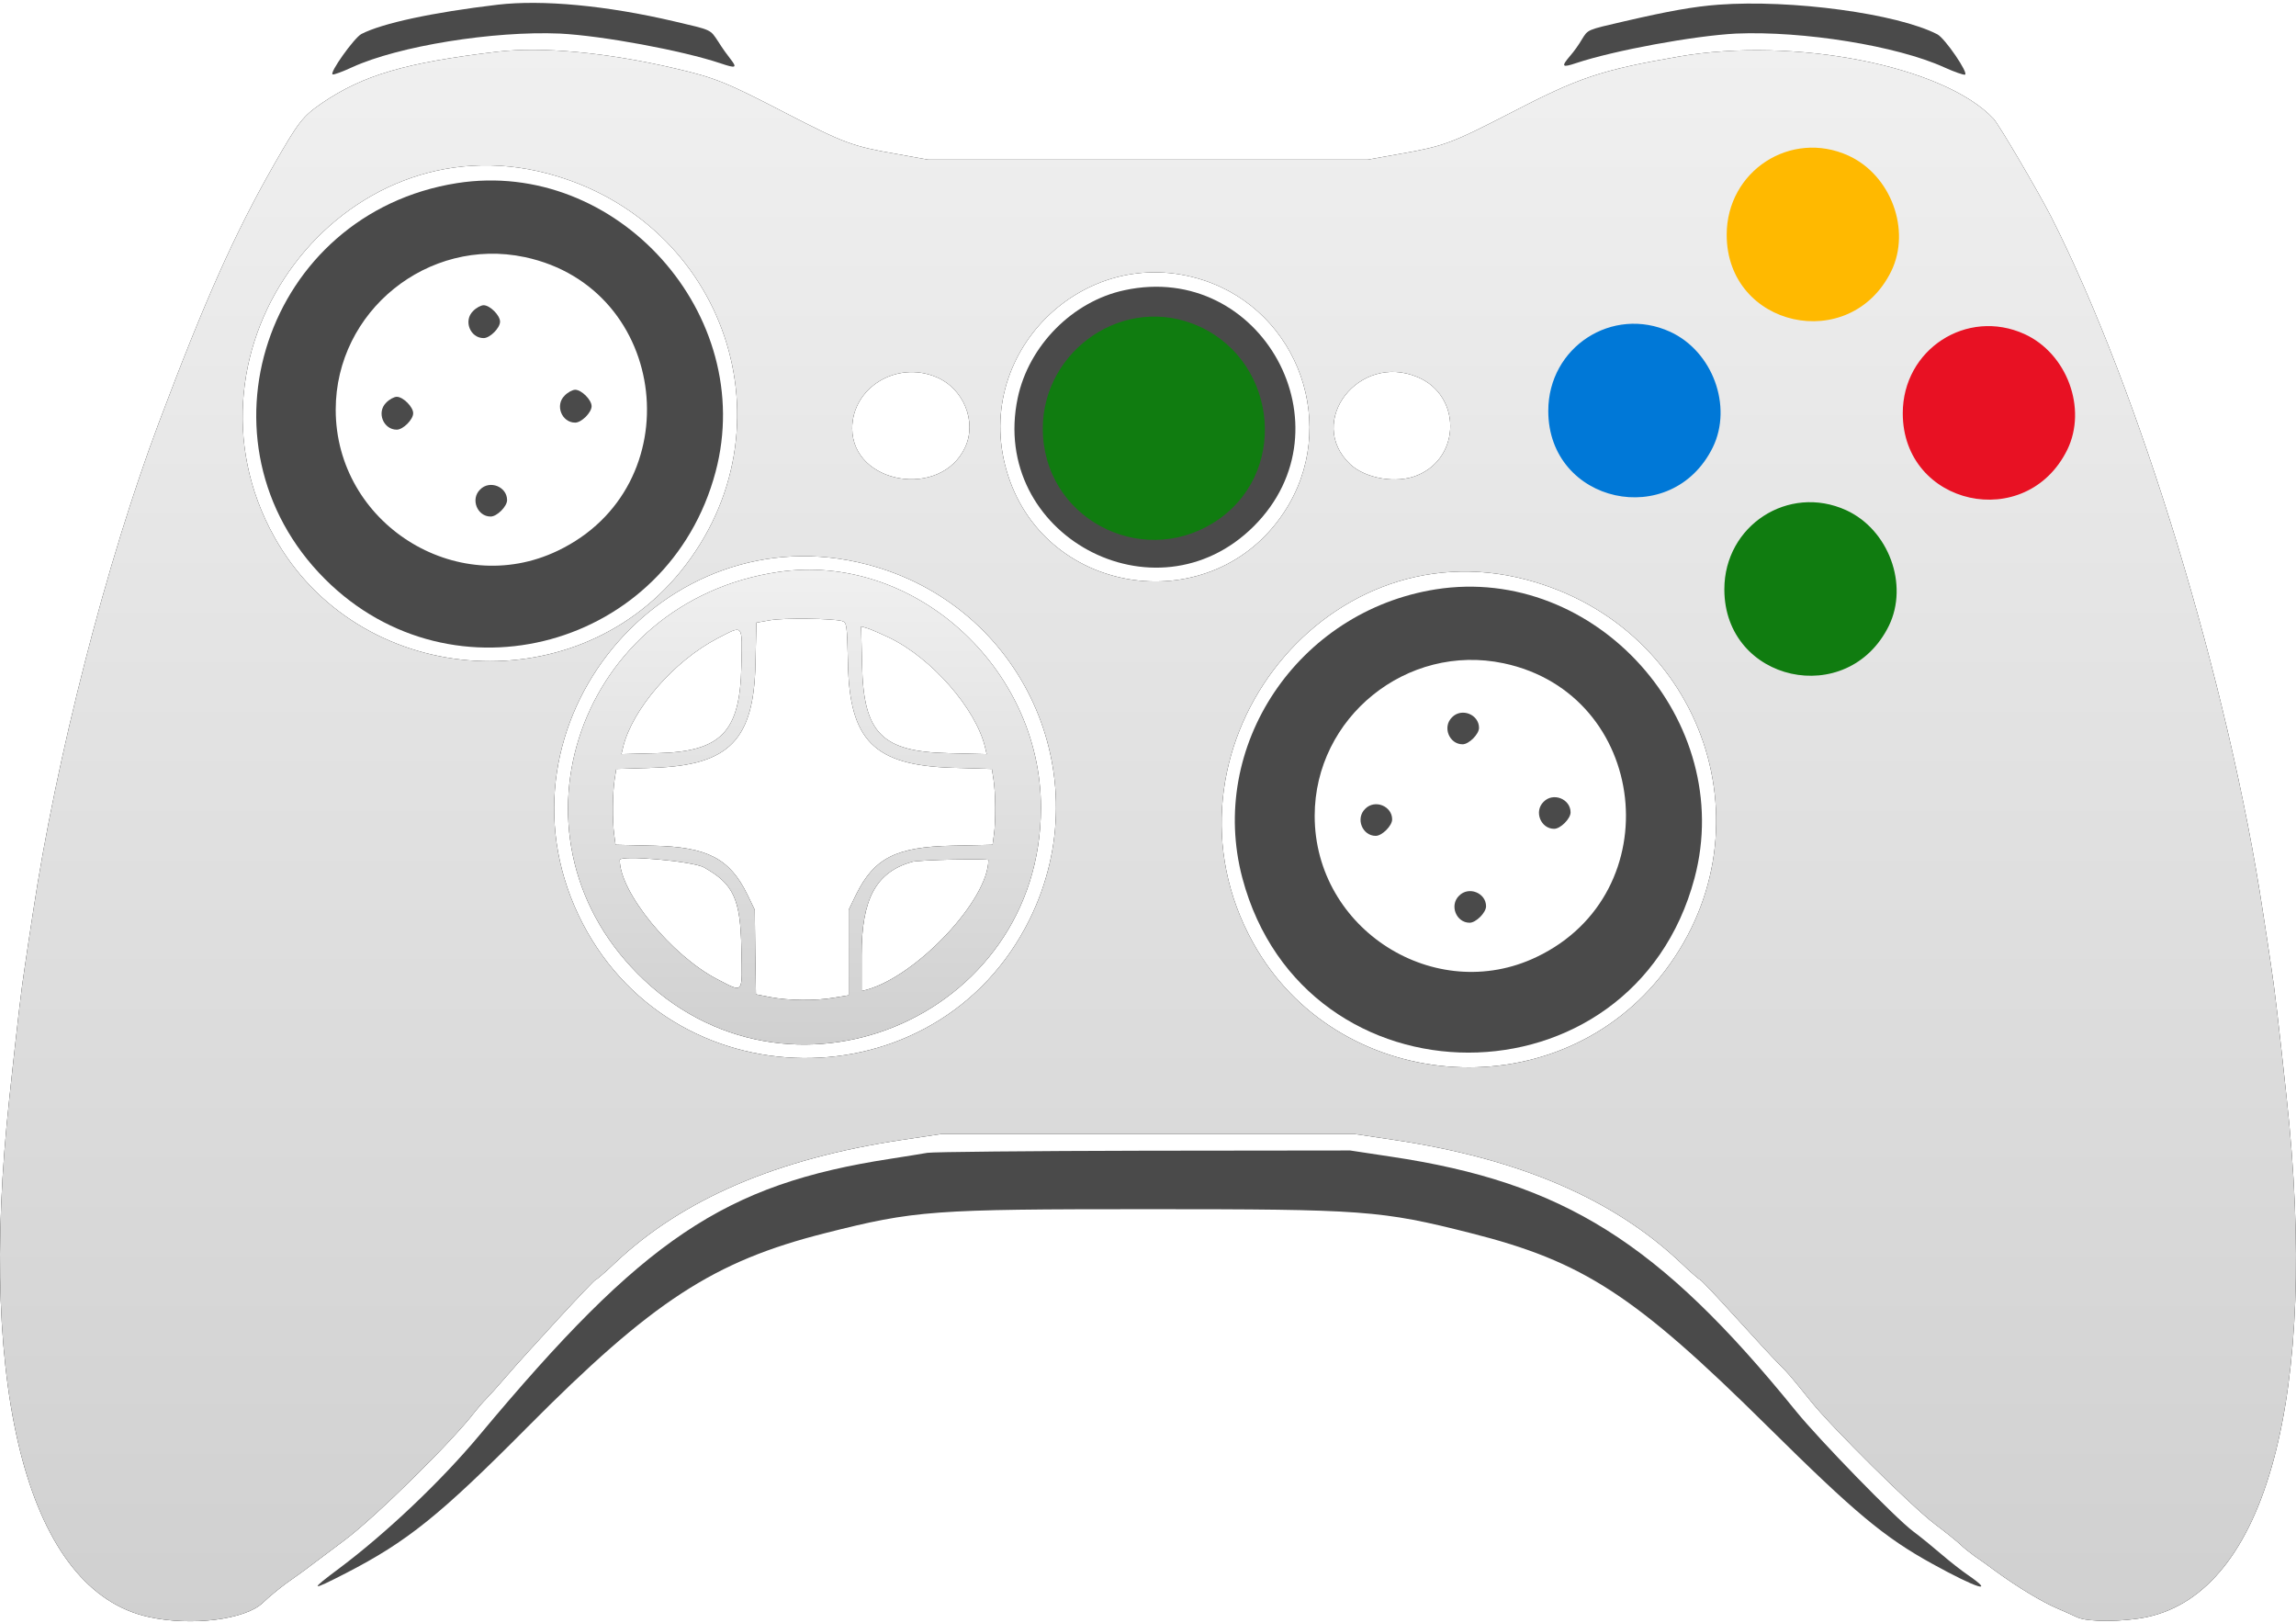
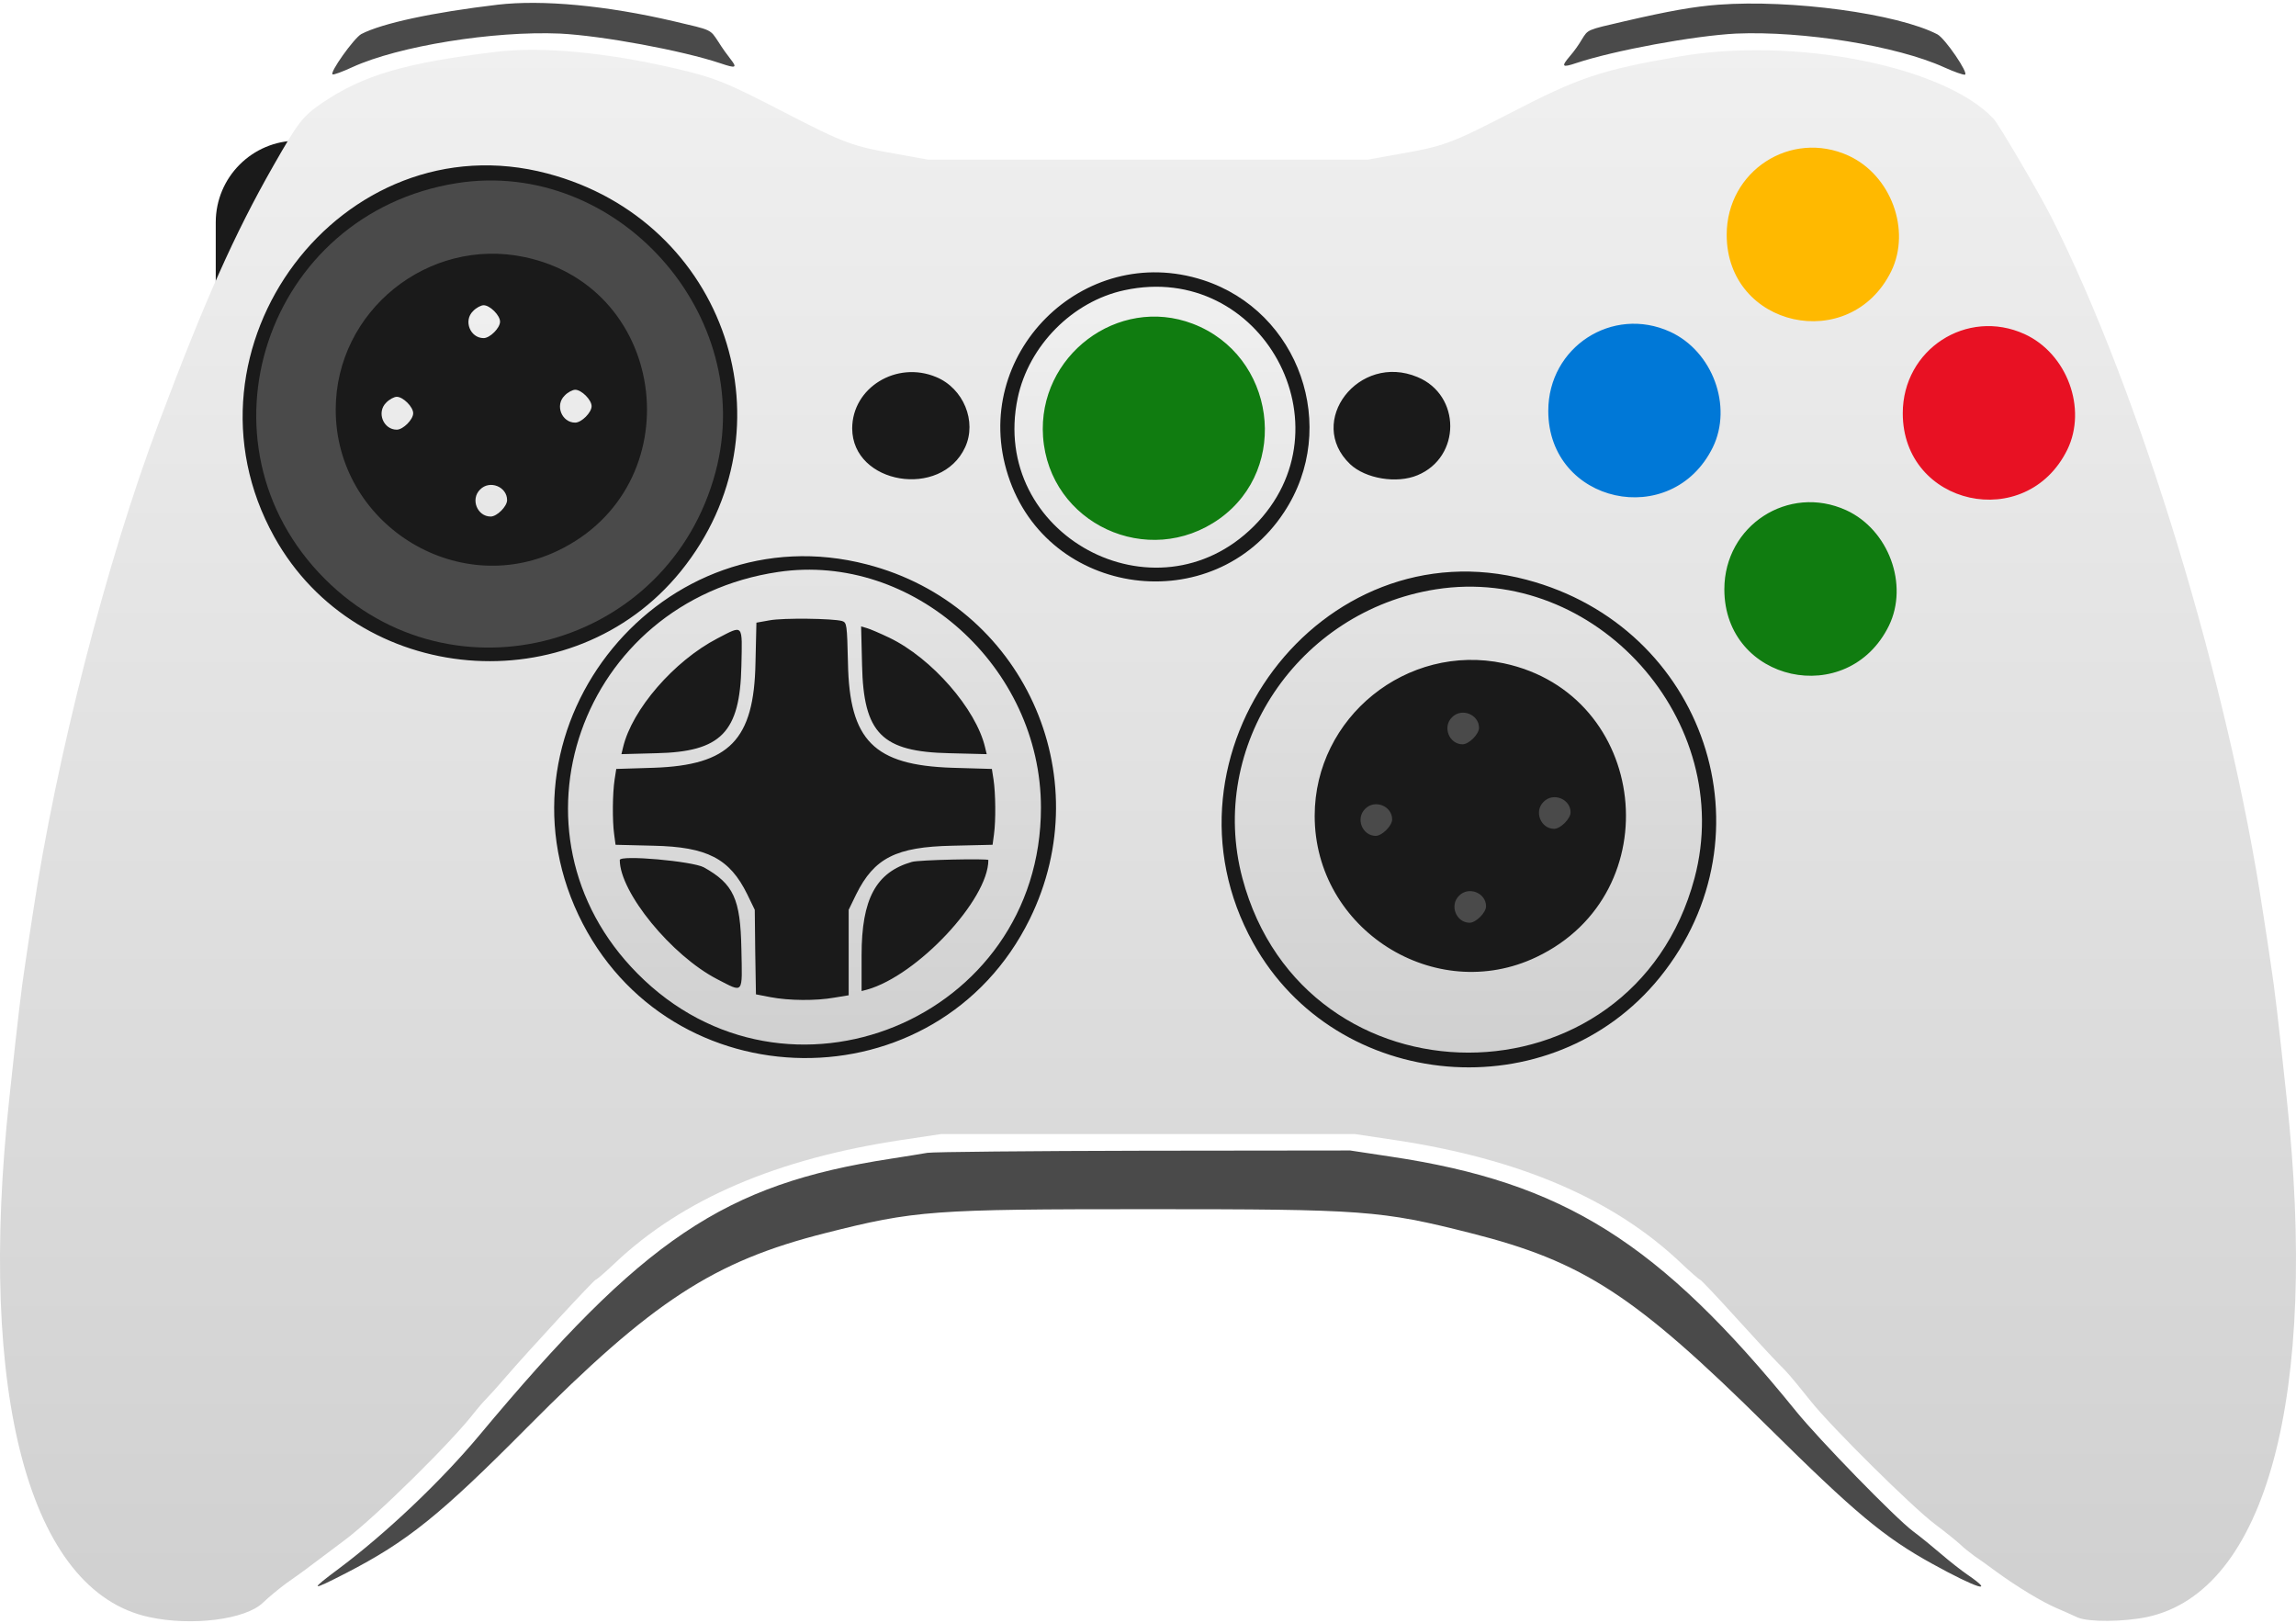
<svg xmlns="http://www.w3.org/2000/svg" width="1304" height="921.333" viewBox="0 0 978 691">
  <defs>
-     <linearGradient id="b" x1="0" x2="0" y1="0" y2="1">
+     <linearGradient id="a" x1="0" x2="0" y1="0" y2="1">
      <stop offset="0%" stop-color="#f0f0f0" />
      <stop offset="100%" stop-color="#d0d0d0" />
    </linearGradient>
-     <clipPath id="a">
-       <path d="M212 2c-27.8 3.3-49.2 7.9-58.1 12.5-3.1 1.7-13.8 16.7-12.2 17.2.5.2 4.3-1.2 8.4-3.1 19.5-9 59.9-15.5 88.4-14.3 18 .9 52.1 7.2 68.5 12.7 6.5 2.2 7.1 1.9 4.2-1.8-1.2-1.5-3.6-4.8-5.2-7.4-3.6-5.4-2.6-4.9-18.8-8.7-29-6.8-56.3-9.3-75.2-7.1" />
-       <path d="M732 2c-10.6.8-21.2 2.7-40.2 7.1-16 3.7-15.3 3.4-18 7.7-1.2 2.1-3.4 5.2-5 7-3.9 4.6-3.5 5.1 2.5 3.1 16.1-5.4 50.4-11.7 68.2-12.6 28.6-1.2 68.6 5.2 88.6 14.4 4.3 1.9 8.3 3.3 8.9 3.1 1.7-.5-8.5-15.5-11.8-17.2C808.1 5.8 763.2-.3 732 2" />
-       <path d="M212 22c-39.4 4.7-57.4 10-75 22-8.1 5.6-9.9 7.9-20.5 26.5-16.6 29.1-29.2 57.3-48.9 109.7C45.3 239.4 23.9 322.9 14 389c-1.1 6.9-2.6 17-3.4 22.5-1.4 9.1-5.1 41.1-7.6 66-10.9 108.9 7.7 188.2 48.8 207.6 17.4 8.1 50.6 6.8 60.2-2.5 2.5-2.4 7-6.1 10-8.3 3-2.1 7.8-5.5 10.5-7.6 2.8-2.1 9.1-6.8 14-10.5 13.1-9.7 46.2-42.3 55.8-54.9 1.2-1.5 3.3-4 4.7-5.4s5-5.4 8-8.9c9.8-11.4 38.1-42 38.8-42 .4 0 4.1-3.2 8.2-7.1 28.9-27.3 68.7-44.4 122.2-52.4l16.7-2.5h176.2l16.7 2.5c53.5 8 93.3 25.1 122.2 52.4 4.1 3.9 7.8 7.1 8.1 7.1.4 0 7.1 7.1 14.9 15.7 7.9 8.7 16.1 17.6 18.4 19.9 4.4 4.4 5 5.1 14.1 16.4 9 11.2 42.8 44.6 52.5 52 4.7 3.5 9.6 7.5 11 8.8 1.4 1.4 4.1 3.5 6 4.9 1.9 1.3 6.2 4.3 9.5 6.8 8.8 6.4 19.2 12.7 25.5 15.4 3 1.3 7.1 3.1 9 4 4.5 2 19.6 1.9 29.6-.2 49.3-10.5 72.4-91.2 60.4-211.2-2.5-24.9-6.2-56.9-7.6-66-.8-5.5-2.3-15.6-3.4-22.5-14.6-97.4-52.5-222.1-90.3-296.7-5.8-11.3-22.1-39-24.5-41.7-21.1-22.5-84.9-35.1-134.2-26.5-33.3 5.8-42.4 8.9-71.4 23.9-25.2 13-28.7 14.3-47.1 17.5L582.6 68H395.4l-13.9-2.5c-18.4-3.2-21.9-4.5-47.1-17.5-24.9-12.9-29.7-14.9-47-18.9-29.2-6.8-56.5-9.3-75.4-7.1" />
-       <path d="M395 491c-2.5.4-9.4 1.6-15.5 2.5-64.1 9.9-103.4 33.6-154.6 93.5-8.6 10.1-18.2 21.2-28.7 33.3-14.1 16.3-33 33.7-51.6 47.6-13 9.7-12.6 10 2.8 2.1 26-13.4 40-24.6 77.1-62 53.5-53.9 79.5-70.8 127-82.8 38.3-9.7 45.4-10.2 137.5-10.2s99.2.5 137.5 10.2c47.9 12.1 69.9 26.4 126.5 82.4 37.1 36.7 49.5 47.1 70 58.4 19 10.5 27.5 13.2 15.1 4.7-2.5-1.7-7.5-5.6-11.1-8.7s-9-7.5-12.1-9.8c-7.5-5.6-40.1-39.1-49.9-51.2-58.4-72-98.9-97.4-172.7-108.4l-17.2-2.6-87.8.1c-48.3.1-89.8.5-92.3.9" />
-     </clipPath>
  </defs>
-   <path fill="#0a0a0a" d="M212 22c-39.4 4.7-57.4 10-75 22-8.1 5.6-9.9 7.9-20.5 26.5-16.6 29.1-29.2 57.3-48.9 109.7C45.3 239.4 23.9 322.9 14 389c-1.1 6.9-2.6 17-3.4 22.5-1.4 8.9-3.1 23.2-6.6 56-13.8 126.8 8.6 210.2 59.4 221.2 18.2 4 41.2 1.1 48.6-6.1 2.5-2.4 7-6.1 10-8.3 3-2.1 7.8-5.5 10.5-7.6 2.8-2.1 9.1-6.8 14-10.5 13.1-9.7 46.2-42.3 55.8-54.9 1.2-1.5 3.3-4 4.7-5.4s5-5.4 8-8.9c9.8-11.4 38.1-42 38.8-42 .4 0 4.1-3.2 8.2-7.1 28.8-27.2 68.9-44.4 122.2-52.4l16.7-2.5h176.2l16.7 2.5c53.4 8 93.4 25.1 122.2 52.4 4.1 3.9 7.8 7.1 8.1 7.1.4 0 7.1 7.1 14.9 15.7 7.9 8.7 16.1 17.6 18.4 19.9 4.4 4.4 5 5.1 14.1 16.4 9 11.2 42.8 44.6 52.5 52 4.7 3.5 9.6 7.5 11 8.8 1.4 1.4 4.1 3.5 6 4.9 1.9 1.3 6.2 4.3 9.5 6.8 8.8 6.4 19.2 12.7 25.5 15.4 3 1.3 7.1 3.1 9 4 4.5 2 19.6 1.9 29.6-.2 50.8-10.9 73.2-94.4 59.4-221.2-3.5-32.8-5.2-47.1-6.6-56-.8-5.5-2.3-15.6-3.4-22.5-14.6-97.4-52.5-222.1-90.3-296.7-5.8-11.3-22.1-39-24.5-41.7-21.1-22.5-84.9-35.1-134.2-26.5-33.3 5.8-42.4 8.9-71.4 23.9-25.2 13-28.7 14.3-47.1 17.5L582.6 68H395.4l-13.9-2.5c-18.4-3.2-21.9-4.5-47.1-17.5-24.9-12.9-29.7-14.9-47-18.9-29.2-6.8-56.5-9.3-75.4-7.1m575.4 44.3c18.1 8.3 26.7 31.7 18.2 49.2-17.5 35.6-70.1 24-70.1-15.5 0-27.2 27.3-44.9 51.9-33.7m-554.2 7.6C309.4 94 339.1 182.6 290 243.3c-46.1 56.9-137.8 49.1-173.2-14.7-44.6-80.3 28.8-177.9 116.4-154.7m279.3 45.4c41 13.3 58.3 62.7 34.5 98.8-30.1 45.9-100.8 36.5-117.6-15.6-16.6-51.2 31.9-99.8 83.1-83.2m198.9 22c18.1 8.3 26.7 31.7 18.2 49.2-17.5 35.6-70.1 24-70.1-15.5 0-27.2 27.3-44.9 51.9-33.7m151 1c18.1 8.3 26.7 31.7 18.2 49.2-17.5 35.6-70.1 24-70.1-15.5 0-27.2 27.3-44.9 51.9-33.7m-463.6 18.3c11.6 4.8 17.4 18.9 12.3 29.9-10.2 22.1-48 15.8-48.1-8 0-17.4 18.9-29 35.8-21.9m205 0c18.6 7.7 18.6 34.1 0 41.8-8.8 3.7-22.1 1.5-28.7-4.7-19-18.1 3.7-47.6 28.7-37.1m182.6 56.7c18.1 8.3 26.7 31.7 18.2 49.2-17.5 35.6-70.1 24-70.1-15.5 0-27.2 27.3-44.9 51.9-33.7m-417.1 23.1c66.2 17.1 99.5 89.8 69.3 151.1-39.3 79.7-154 78.6-192.2-1.8-38.4-81.2 36.2-171.9 122.9-149.3m280.9 6.5C726.4 267 756.1 355.6 707 416.3c-46.1 56.9-137.8 49.1-173.2-14.7-44.6-80.3 28.8-177.9 116.4-154.7" />
-   <path fill="#0a0a0a" d="M331.5 243.6c-84.5 12.5-119.2 111.3-60 171 63.4 64.2 171.9 19.6 171.9-70.6 0-60-54.5-108.9-111.9-100.4m27.2 20.9c2 .7 2.1 1.3 2.5 17.9.6 33 11.1 43.5 44.3 44.6l17 .5.7 4.5c.9 5.9 1 17.5.2 23.3l-.6 4.5-17.2.4c-23.9.5-33.2 5.2-40.9 20.7l-3.2 6.6v36.4l-6.1 1c-7.9 1.4-19.3 1.3-27.2-.2l-6.2-1.2-.3-18-.2-18-3.2-6.6c-7.5-15.3-17.1-20.2-39.9-20.7l-16.2-.4-.6-4.5c-.8-5.8-.7-17.4.2-23.3l.7-4.5 16-.5c32.2-1.1 42.7-11.9 43.3-44.6l.4-17.2 5.6-1c5.8-1.1 27-.8 30.9.3m20.1 7.1c18.1 8.7 37 30.4 40.8 46.7l.7 2.9-15.9-.4c-28.8-.6-36.6-8.4-37.2-37.6l-.4-16.4 2.4.7c1.2.3 5.6 2.2 9.6 4.1m-63 12.1c-.6 28.2-8.6 36.5-36.2 37.1l-14.9.4.7-2.9c3.8-16.1 21.7-36.8 40.2-46.4 11.2-5.8 10.6-6.5 10.2 11.8m-16 85.7c12.7 7.1 15.6 13.4 16 34.8.4 19.6 1.1 18.7-10.2 12.9C286 407 264 380 264 366.3c0-2.3 31 .5 35.8 3.1m121.2-3.1c0 16.9-30.3 49.2-51.7 55.2l-2.3.6v-15.3c0-23.9 6.1-35.3 21.4-39.7 2.9-.9 32.6-1.5 32.6-.8" />
-   <g clip-path="url(#a)">
-     <circle cx="771.5" cy="99.5" r="44.4" fill="#ffb900" />
-     <circle cx="695.5" cy="174.5" r="44.4" fill="#0078d7" />
-     <circle cx="846.5" cy="175.5" r="44.4" fill="#e81123" />
-     <circle cx="770.5" cy="250.5" r="44.4" fill="#107c10" />
-     <circle cx="491" cy="182" r="57" fill="#107c10" />
-   </g>
-   <path fill="url(#b)" d="M212 22c-39.4 4.7-57.4 10-75 22-8.1 5.6-9.9 7.9-20.5 26.5-16.6 29.1-29.2 57.3-48.9 109.7C45.3 239.4 23.9 322.9 14 389c-1.1 6.9-2.6 17-3.4 22.5-1.4 8.9-3.1 23.2-6.6 56-13.8 126.8 8.6 210.2 59.4 221.2 18.2 4 41.2 1.1 48.6-6.1 2.5-2.4 7-6.1 10-8.3 3-2.1 7.8-5.5 10.5-7.6 2.8-2.1 9.1-6.8 14-10.5 13.1-9.7 46.2-42.3 55.8-54.9 1.2-1.5 3.3-4 4.7-5.4s5-5.4 8-8.9c9.8-11.4 38.1-42 38.8-42 .4 0 4.1-3.2 8.2-7.1 28.8-27.2 68.9-44.4 122.2-52.4l16.7-2.5h176.2l16.7 2.5c53.4 8 93.4 25.1 122.2 52.4 4.1 3.9 7.8 7.1 8.1 7.1.4 0 7.1 7.1 14.9 15.7 7.9 8.7 16.1 17.6 18.4 19.9 4.4 4.4 5 5.1 14.1 16.4 9 11.2 42.8 44.6 52.5 52 4.7 3.5 9.6 7.5 11 8.8 1.4 1.4 4.1 3.5 6 4.9 1.9 1.3 6.2 4.3 9.5 6.8 8.8 6.4 19.2 12.7 25.5 15.4 3 1.3 7.1 3.1 9 4 4.5 2 19.6 1.9 29.6-.2 50.8-10.9 73.2-94.4 59.4-221.2-3.5-32.8-5.2-47.1-6.6-56-.8-5.5-2.3-15.6-3.4-22.5-14.6-97.4-52.5-222.1-90.3-296.7-5.8-11.3-22.1-39-24.5-41.7-21.1-22.5-84.9-35.1-134.2-26.5-33.3 5.8-42.4 8.9-71.4 23.9-25.2 13-28.7 14.3-47.1 17.5L582.6 68H395.4l-13.9-2.5c-18.4-3.2-21.9-4.5-47.1-17.5-24.9-12.9-29.7-14.9-47-18.9-29.2-6.8-56.5-9.3-75.4-7.1m575.4 44.3c18.1 8.3 26.7 31.7 18.2 49.2-17.5 35.6-70.1 24-70.1-15.5 0-27.2 27.3-44.9 51.9-33.7m-554.2 7.6C309.4 94 339.1 182.6 290 243.3c-46.1 56.9-137.8 49.1-173.2-14.7-44.6-80.3 28.8-177.9 116.4-154.7m279.3 45.4c41 13.3 58.3 62.7 34.5 98.8-30.1 45.9-100.8 36.5-117.6-15.6-16.6-51.2 31.9-99.8 83.1-83.2m198.9 22c18.1 8.3 26.7 31.7 18.2 49.2-17.5 35.6-70.1 24-70.1-15.5 0-27.2 27.3-44.9 51.9-33.7m151 1c18.1 8.3 26.7 31.7 18.2 49.2-17.5 35.6-70.1 24-70.1-15.5 0-27.2 27.3-44.9 51.9-33.7m-463.6 18.3c11.6 4.8 17.4 18.9 12.3 29.9-10.2 22.1-48 15.8-48.1-8 0-17.4 18.9-29 35.8-21.9m205 0c18.6 7.7 18.6 34.1 0 41.8-8.8 3.7-22.1 1.5-28.7-4.7-19-18.1 3.7-47.6 28.7-37.1m182.6 56.7c18.1 8.3 26.7 31.7 18.2 49.2-17.5 35.6-70.1 24-70.1-15.5 0-27.2 27.3-44.9 51.9-33.7m-417.1 23.1c66.2 17.1 99.5 89.8 69.3 151.1-39.3 79.7-154 78.6-192.2-1.8-38.4-81.2 36.2-171.9 122.9-149.3m280.9 6.5C726.4 267 756.1 355.6 707 416.3c-46.1 56.9-137.8 49.1-173.2-14.7-44.6-80.3 28.8-177.9 116.4-154.7" />
-   <path fill="url(#b)" d="M331.5 243.6c-84.5 12.5-119.2 111.3-60 171 63.4 64.2 171.9 19.6 171.9-70.6 0-60-54.5-108.9-111.9-100.4m27.2 20.9c2 .7 2.1 1.3 2.5 17.9.6 33 11.1 43.5 44.3 44.6l17 .5.7 4.5c.9 5.9 1 17.5.2 23.3l-.6 4.5-17.2.4c-23.9.5-33.2 5.2-40.9 20.7l-3.2 6.6v36.4l-6.1 1c-7.9 1.4-19.3 1.3-27.2-.2l-6.2-1.2-.3-18-.2-18-3.2-6.6c-7.5-15.3-17.1-20.2-39.9-20.7l-16.2-.4-.6-4.5c-.8-5.8-.7-17.4.2-23.3l.7-4.5 16-.5c32.2-1.1 42.7-11.9 43.3-44.6l.4-17.2 5.6-1c5.8-1.1 27-.8 30.9.3m20.1 7.1c18.1 8.7 37 30.4 40.8 46.7l.7 2.9-15.9-.4c-28.8-.6-36.6-8.4-37.2-37.6l-.4-16.4 2.4.7c1.2.3 5.6 2.2 9.6 4.1m-63 12.1c-.6 28.2-8.6 36.5-36.2 37.1l-14.9.4.7-2.9c3.8-16.1 21.7-36.8 40.2-46.4 11.2-5.8 10.6-6.5 10.2 11.8m-16 85.7c12.7 7.1 15.6 13.4 16 34.8.4 19.6 1.1 18.7-10.2 12.9C286 407 264 380 264 366.3c0-2.3 31 .5 35.8 3.1m121.2-3.1c0 16.9-30.3 49.2-51.7 55.2l-2.3.6v-15.3c0-23.9 6.1-35.3 21.4-39.7 2.9-.9 32.6-1.5 32.6-.8" />
-   <path fill="#4a4a4a" d="M212 2c-27.8 3.3-49.2 7.9-58.1 12.5-3.1 1.7-13.8 16.7-12.2 17.2.5.2 4.3-1.2 8.4-3.1 19.7-9 60-15.5 88.4-14.3 18 .9 52.1 7.2 68.5 12.7 6.5 2.2 7.1 1.9 4.2-1.8-1.2-1.5-3.6-4.8-5.2-7.4-3.6-5.4-2.6-4.9-18.8-8.7-29-6.8-56.3-9.3-75.2-7.1" />
-   <path fill="#4a4a4a" d="M732 2c-10.6.8-21.2 2.7-40.2 7.1-16 3.7-15.3 3.4-18 7.7-1.2 2.1-3.4 5.2-5 7-3.9 4.6-3.5 5.1 2.5 3.1 16.1-5.4 50.4-11.7 68.2-12.6 28.6-1.2 68.5 5.2 88.7 14.4 4.2 1.9 8.2 3.3 8.8 3.1 1.7-.5-8.5-15.5-11.8-17.2C808.1 5.8 763.2-.3 732 2" />
-   <path fill="#4a4a4a" d="M194.6 78c-81.4 12.9-114 110.8-56.2 168.6 54.4 54.4 146.5 29.2 166.4-45.6 17.8-66.9-42.1-133.7-110.2-123m28.9 31.5c61.8 13.1 71.3 97.8 14 125.1-43.3 20.7-94.5-11.8-94.5-60.1 0-42 39.3-73.7 80.5-65" />
-   <path fill="#4a4a4a" d="M201.5 132.5c-4.2 4.1-1.2 11.5 4.5 11.5 2.7 0 7-4.3 7-7s-4.3-7-7-7c-1.1 0-3.2 1.1-4.5 2.5" />
-   <path fill="#4a4a4a" d="M240.5 168.5c-4.2 4.1-1.2 11.5 4.5 11.5 2.7 0 7-4.3 7-7s-4.3-7-7-7c-1.1 0-3.2 1.1-4.5 2.5" />
-   <path fill="#4a4a4a" d="M164.5 171.5c-4.2 4.1-1.2 11.5 4.5 11.5 2.7 0 7-4.3 7-7s-4.3-7-7-7c-1.1 0-3.2 1.1-4.5 2.5" />
-   <path fill="#4a4a4a" d="M204.5 208.5c-4.2 4.1-1.2 11.5 4.5 11.5 2.7 0 7-4.3 7-7 0-5.7-7.4-8.7-11.5-4.5" />
-   <path fill="#4a4a4a" d="M479 123.6c-22.1 4.7-40.8 23.6-45.5 45.9-12.2 58.1 58.6 96.5 100.6 54.6C576.2 182 537.3 111 479 123.6m29.1 14.3c35.1 13.4 41.7 61.3 11.4 83-30.4 21.7-72.6 2.1-75.2-34.9-2.4-34.4 31.9-60.3 63.8-48.1" />
-   <path fill="#4a4a4a" d="M611.6 251c-58.8 9.3-97.3 66.8-82.4 123 26.4 99.1 166.2 99.1 192.6 0 17.8-66.9-42.1-133.7-110.2-123m28.9 31.5c61.8 13.1 71.3 97.8 14 125.1-43.3 20.7-94.5-11.8-94.5-60.1 0-42 39.3-73.7 80.5-65" />
-   <path fill="#4a4a4a" d="M618.5 305.5c-4.2 4.1-1.2 11.5 4.5 11.5 2.7 0 7-4.3 7-7 0-5.7-7.4-8.7-11.5-4.5" />
-   <path fill="#4a4a4a" d="M657.5 341.5c-4.2 4.1-1.2 11.5 4.5 11.5 2.7 0 7-4.3 7-7 0-5.7-7.4-8.7-11.5-4.5" />
-   <path fill="#4a4a4a" d="M581.5 344.5c-4.2 4.1-1.2 11.5 4.5 11.5 2.7 0 7-4.3 7-7 0-5.7-7.4-8.7-11.5-4.5" />
-   <path fill="#4a4a4a" d="M621.5 381.5c-4.2 4.1-1.2 11.5 4.5 11.5 2.7 0 7-4.3 7-7 0-5.7-7.4-8.7-11.5-4.5" />
-   <path fill="#4a4a4a" d="M395 491c-2.5.4-9.4 1.6-15.5 2.5-71.1 10.9-105.4 34-175.4 117.9-16.3 19.5-39.5 41.5-59.5 56.5-13 9.7-12.6 10 2.8 2.1 26-13.4 40-24.6 77.1-62 53.5-53.9 79.5-70.8 127-82.8 38.3-9.7 45.4-10.2 137.5-10.2s99.2.5 137.5 10.2c47.9 12.1 69.9 26.4 126.5 82.4 37.1 36.7 49.5 47.1 70 58.4 19 10.5 27.5 13.2 15.1 4.7-2.5-1.7-7.5-5.6-11.1-8.7s-9-7.5-12.1-9.8c-7.5-5.6-40.1-39.1-49.9-51.2-58.4-72-98.9-97.4-172.7-108.4l-17.2-2.6-87.8.1c-48.3.1-89.8.5-92.3.9" />
+   <circle cx="771.5" cy="99.5" r="42.5" fill="#1a1a1a" />
+   <rect width="232.1" height="232.1" x="91.9" y="59.9" fill="#1a1a1a" rx="34.8" />
+   <circle cx="209" cy="174" r="76.5" fill="#1a1a1a" />
+   <rect width="145.2" height="145.2" x="418.9" y="108.9" fill="#1a1a1a" rx="21.8" />
+   <circle cx="491" cy="182" r="54.6" fill="#1a1a1a" />
+   <circle cx="695.5" cy="174.5" r="42.5" fill="#1a1a1a" />
+   <circle cx="846.5" cy="175.5" r="42.5" fill="#1a1a1a" />
+   <circle cx="387.5" cy="181" r="28.7" fill="#1a1a1a" />
+   <circle cx="592.5" cy="181" r="28.7" fill="#1a1a1a" />
+   <circle cx="770.5" cy="250.5" r="42.5" fill="#1a1a1a" />
+   <rect width="235.4" height="235.4" x="224.8" y="225.8" fill="#1a1a1a" rx="35.3" />
+   <rect width="232.1" height="232.1" x="508.9" y="232.9" fill="#1a1a1a" rx="34.8" />
+   <rect width="179.3" height="179.3" x="252.3" y="254.3" fill="#1a1a1a" rx="26.9" />
+   <rect width="58.3" height="59.4" x="363.9" y="263.8" fill="#1a1a1a" rx="8.7" />
+   <rect width="56.1" height="58.3" x="261.9" y="264.9" fill="#1a1a1a" rx="8.4" />
+   <circle cx="626" cy="347" r="76.5" fill="#1a1a1a" />
+   <rect width="57.2" height="60.5" x="260.9" y="362.8" fill="#1a1a1a" rx="8.6" />
+   <rect width="59.4" height="61.6" x="363.8" y="362.7" fill="#1a1a1a" rx="8.9" />
+   <circle cx="771.5" cy="99.5" r="42.5" fill="#ffb900" />
+   <circle cx="695.5" cy="174.5" r="42.5" fill="#0078d7" />
+   <circle cx="846.5" cy="175.5" r="42.5" fill="#e81123" />
+   <circle cx="770.5" cy="250.5" r="42.5" fill="#107c10" />
+   <circle cx="491" cy="182" r="54.6" fill="#107c10" />
+   <path fill="url(#a)" d="M212 22c-39.4 4.7-57.4 10-75 22-8.1 5.6-9.9 7.9-20.5 26.5-16.6 29.1-29.2 57.3-48.9 109.7C45.3 239.4 23.9 322.9 14 389c-1.1 6.9-2.6 17-3.4 22.5-1.4 8.9-3.1 23.2-6.6 56-13.8 126.8 8.6 210.2 59.4 221.2 18.2 4 41.2 1.1 48.6-6.1 2.5-2.4 7-6.1 10-8.3 3-2.1 7.8-5.5 10.5-7.6 2.8-2.1 9.1-6.8 14-10.5 13.1-9.7 46.2-42.3 55.8-54.9 1.2-1.5 3.3-4 4.7-5.4s5-5.4 8-8.9c9.8-11.4 38.1-42 38.8-42 .4 0 4.1-3.2 8.2-7.1 28.8-27.2 68.9-44.4 122.2-52.4l16.7-2.5h176.2l16.7 2.5c53.4 8 93.4 25.1 122.2 52.4 4.1 3.9 7.8 7.1 8.1 7.1.4 0 7.1 7.1 14.9 15.7 7.9 8.7 16.1 17.6 18.4 19.9 4.4 4.4 5 5.1 14.1 16.4 9 11.2 42.8 44.6 52.5 52 4.7 3.5 9.6 7.5 11 8.8 1.4 1.4 4.1 3.5 6 4.9 1.9 1.3 6.2 4.3 9.5 6.8 8.8 6.4 19.2 12.7 25.5 15.4 3 1.3 7.1 3.1 9 4 4.5 2 19.6 1.9 29.6-.2 50.8-10.9 73.2-94.4 59.4-221.2-3.5-32.8-5.2-47.1-6.6-56-.8-5.5-2.3-15.6-3.4-22.5-14.6-97.4-52.5-222.1-90.3-296.7-5.8-11.3-22.1-39-24.5-41.7-21.1-22.5-84.9-35.1-134.2-26.5-33.3 5.8-42.4 8.9-71.4 23.9-25.2 13-28.7 14.3-47.1 17.5L582.6 68H395.4l-13.9-2.5c-18.4-3.2-21.9-4.5-47.1-17.5-24.9-12.9-29.7-14.9-47-18.9-29.2-6.8-56.5-9.3-75.4-7.1m575.4 44.3c18.1 8.3 26.7 31.7 18.2 49.2-17.5 35.6-70.1 24-70.1-15.5 0-27.2 27.3-44.9 51.9-33.7m-554.2 7.6C309.4 94 339.1 182.6 290 243.3c-46.1 56.9-137.8 49.1-173.2-14.7-44.6-80.3 28.8-177.9 116.4-154.7m279.3 45.4c41 13.3 58.3 62.7 34.5 98.8-30.1 45.9-100.8 36.5-117.6-15.6-16.6-51.2 31.9-99.8 83.1-83.2m198.9 22c18.1 8.3 26.7 31.7 18.2 49.2-17.5 35.6-70.1 24-70.1-15.5 0-27.2 27.3-44.9 51.9-33.7m151 1c18.1 8.3 26.7 31.7 18.2 49.2-17.5 35.6-70.1 24-70.1-15.5 0-27.2 27.3-44.9 51.9-33.7m-463.6 18.3c11.6 4.8 17.4 18.9 12.3 29.9-10.2 22.1-48 15.8-48.1-8 0-17.4 18.9-29 35.8-21.9m205 0c18.6 7.7 18.6 34.1 0 41.8-8.8 3.7-22.1 1.5-28.7-4.7-19-18.1 3.7-47.6 28.7-37.1m182.6 56.7c18.1 8.3 26.7 31.7 18.2 49.2-17.5 35.6-70.1 24-70.1-15.5 0-27.2 27.3-44.9 51.9-33.7m-417.1 23.1c66.2 17.1 99.5 89.8 69.3 151.1-39.3 79.7-154 78.6-192.2-1.8-38.4-81.2 36.2-171.9 122.9-149.3m280.9 6.5C726.4 267 756.1 355.6 707 416.3c-46.1 56.9-137.8 49.1-173.2-14.7-44.6-80.3 28.8-177.9 116.4-154.7" />
+   <path fill="url(#a)" d="M201.5 132.5c-4.2 4.1-1.2 11.5 4.5 11.5 2.7 0 7-4.3 7-7s-4.3-7-7-7c-1.1 0-3.2 1.1-4.5 2.5m39 36c-4.2 4.1-1.2 11.5 4.5 11.5 2.7 0 7-4.3 7-7s-4.3-7-7-7c-1.1 0-3.2 1.1-4.5 2.5m-76 3c-4.2 4.1-1.2 11.5 4.5 11.5 2.7 0 7-4.3 7-7s-4.3-7-7-7c-1.1 0-3.2 1.1-4.5 2.5m40 37c-4.2 4.1-1.2 11.5 4.5 11.5 2.7 0 7-4.3 7-7 0-5.7-7.4-8.7-11.5-4.5M479 123.6c-22.1 4.7-40.8 23.6-45.5 45.9-12.2 58.1 58.6 96.5 100.6 54.6C576.2 182 537.3 111 479 123.6m29.1 14.3c35.1 13.4 41.7 61.3 11.4 83-30.4 21.7-72.6 2.1-75.2-34.9-2.4-34.4 31.9-60.3 63.8-48.1M331.5 243.6c-84.5 12.5-119.2 111.3-60 171 63.4 64.2 171.9 19.6 171.9-70.6 0-60-54.5-108.9-111.9-100.4m27.2 20.9c2 .7 2.1 1.3 2.5 17.9.6 33 11.1 43.5 44.3 44.6l17 .5.7 4.5c.9 5.9 1 17.5.2 23.3l-.6 4.5-17.2.4c-23.9.5-33.2 5.2-40.9 20.7l-3.2 6.6v36.4l-6.1 1c-7.9 1.4-19.3 1.3-27.2-.2l-6.2-1.2-.3-18-.2-18-3.2-6.6c-7.5-15.3-17.1-20.2-39.9-20.7l-16.2-.4-.6-4.5c-.8-5.8-.7-17.4.2-23.3l.7-4.5 16-.5c32.2-1.1 42.7-11.9 43.3-44.6l.4-17.2 5.6-1c5.8-1.1 27-.8 30.9.3m20.1 7.1c18.1 8.7 37 30.4 40.8 46.7l.7 2.9-15.9-.4c-28.8-.6-36.6-8.4-37.2-37.6l-.4-16.4 2.4.7c1.2.3 5.6 2.2 9.6 4.1m-63 12.1c-.6 28.2-8.6 36.5-36.2 37.1l-14.9.4.7-2.9c3.8-16.1 21.7-36.8 40.2-46.4 11.2-5.8 10.6-6.5 10.2 11.8m-16 85.7c12.7 7.1 15.6 13.4 16 34.8.4 19.6 1.1 18.7-10.2 12.9C286 407 264 380 264 366.3c0-2.3 31 .5 35.8 3.1m121.2-3.1c0 16.9-30.3 49.2-51.7 55.2l-2.3.6v-15.3c0-23.9 6.1-35.3 21.4-39.7 2.9-.9 32.6-1.5 32.6-.8M611.6 251c-58.8 9.3-97.3 66.8-82.4 123 26.4 99.1 166.2 99.1 192.6 0 17.8-66.9-42.1-133.7-110.2-123m28.9 31.5c61.8 13.1 71.3 97.8 14 125.1-43.3 20.7-94.5-11.8-94.5-60.1 0-42 39.3-73.7 80.5-65" />
+   <path fill="#4a4a4a" d="M212 2c-27.8 3.3-49.2 7.9-58.1 12.5-3.1 1.7-13.8 16.7-12.2 17.2.5.2 4.3-1.2 8.4-3.1 19.7-9 60-15.5 88.4-14.3 18 .9 52.1 7.2 68.5 12.7 6.5 2.2 7.1 1.9 4.2-1.8-1.2-1.5-3.6-4.8-5.2-7.4-3.6-5.4-2.6-4.9-18.8-8.7-29-6.8-56.3-9.3-75.2-7.1m520 0c-10.6.8-21.2 2.7-40.2 7.1-16 3.7-15.3 3.4-18 7.7-1.2 2.1-3.4 5.2-5 7-3.9 4.6-3.5 5.1 2.5 3.1 16.1-5.4 50.4-11.7 68.2-12.6 28.6-1.2 68.5 5.2 88.7 14.4 4.2 1.9 8.2 3.3 8.8 3.1 1.7-.5-8.5-15.5-11.8-17.2C808.1 5.8 763.2-.3 732 2M194.6 78c-81.4 12.9-114 110.8-56.2 168.6 54.4 54.4 146.5 29.2 166.4-45.6 17.8-66.9-42.1-133.7-110.2-123m28.9 31.5c61.8 13.1 71.3 97.8 14 125.1-43.3 20.7-94.5-11.8-94.5-60.1 0-42 39.3-73.7 80.5-65M618.5 305.5c-4.2 4.1-1.2 11.5 4.5 11.5 2.7 0 7-4.3 7-7 0-5.7-7.4-8.7-11.5-4.5m39 36c-4.2 4.1-1.2 11.5 4.5 11.5 2.7 0 7-4.3 7-7 0-5.7-7.4-8.7-11.5-4.5m-76 3c-4.2 4.1-1.2 11.5 4.5 11.5 2.7 0 7-4.3 7-7 0-5.7-7.4-8.7-11.5-4.5m40 37c-4.2 4.1-1.2 11.5 4.5 11.5 2.7 0 7-4.3 7-7 0-5.7-7.4-8.7-11.5-4.5M395 491c-2.5.4-9.4 1.6-15.5 2.5-71.1 10.9-105.4 34-175.4 117.9-16.3 19.5-39.5 41.5-59.5 56.5-13 9.7-12.6 10 2.8 2.1 26-13.4 40-24.6 77.1-62 53.5-53.9 79.5-70.8 127-82.8 38.3-9.7 45.4-10.2 137.5-10.2s99.2.5 137.5 10.2c47.9 12.1 69.9 26.4 126.5 82.4 37.1 36.7 49.5 47.1 70 58.4 19 10.5 27.5 13.2 15.1 4.7-2.5-1.7-7.5-5.6-11.1-8.7s-9-7.5-12.1-9.8c-7.5-5.6-40.1-39.1-49.9-51.2-58.4-72-98.9-97.4-172.7-108.4l-17.2-2.6-87.8.1c-48.3.1-89.8.5-92.3.9" />
</svg>
